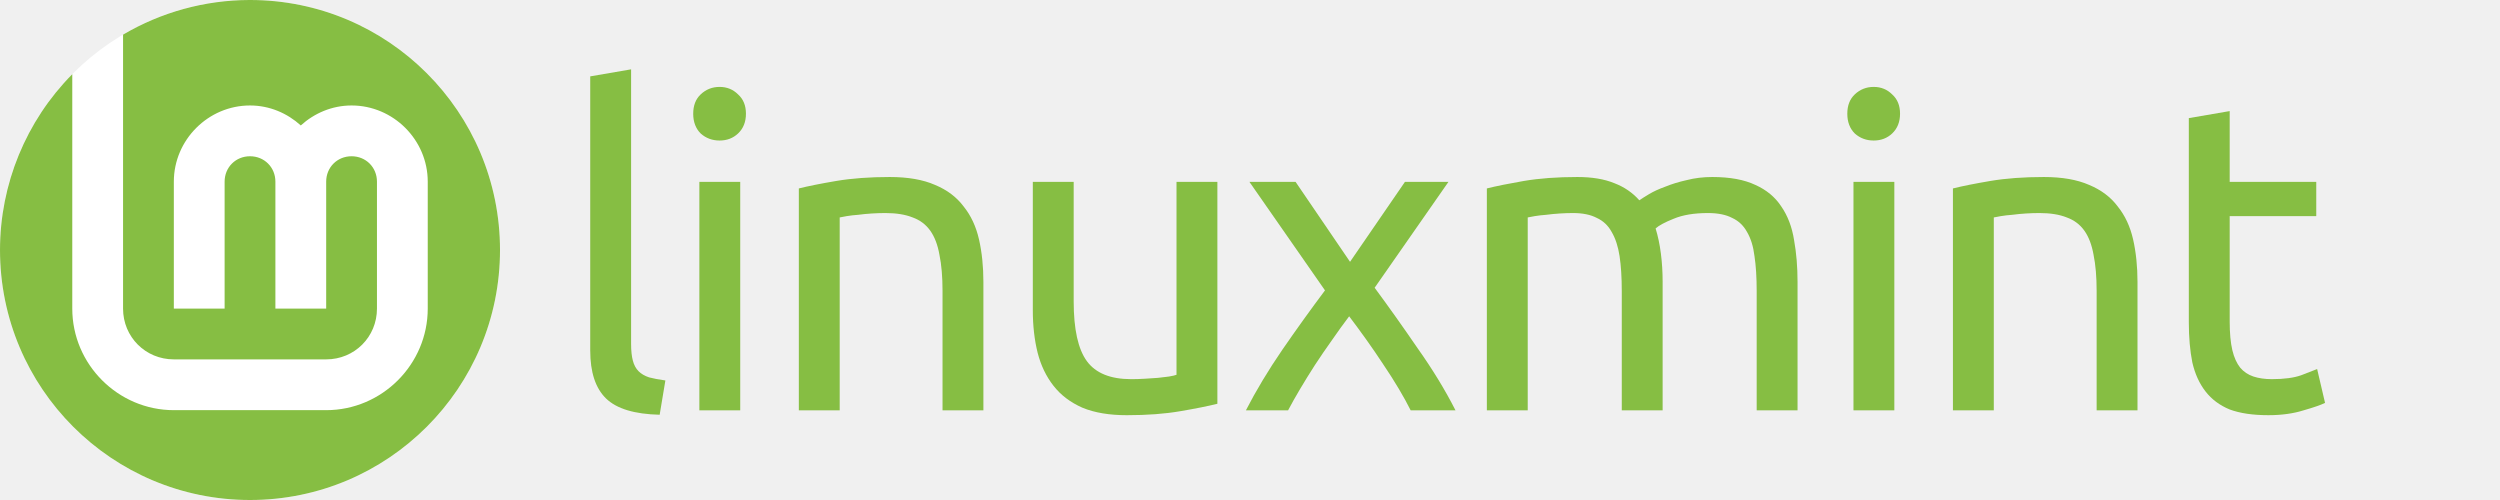
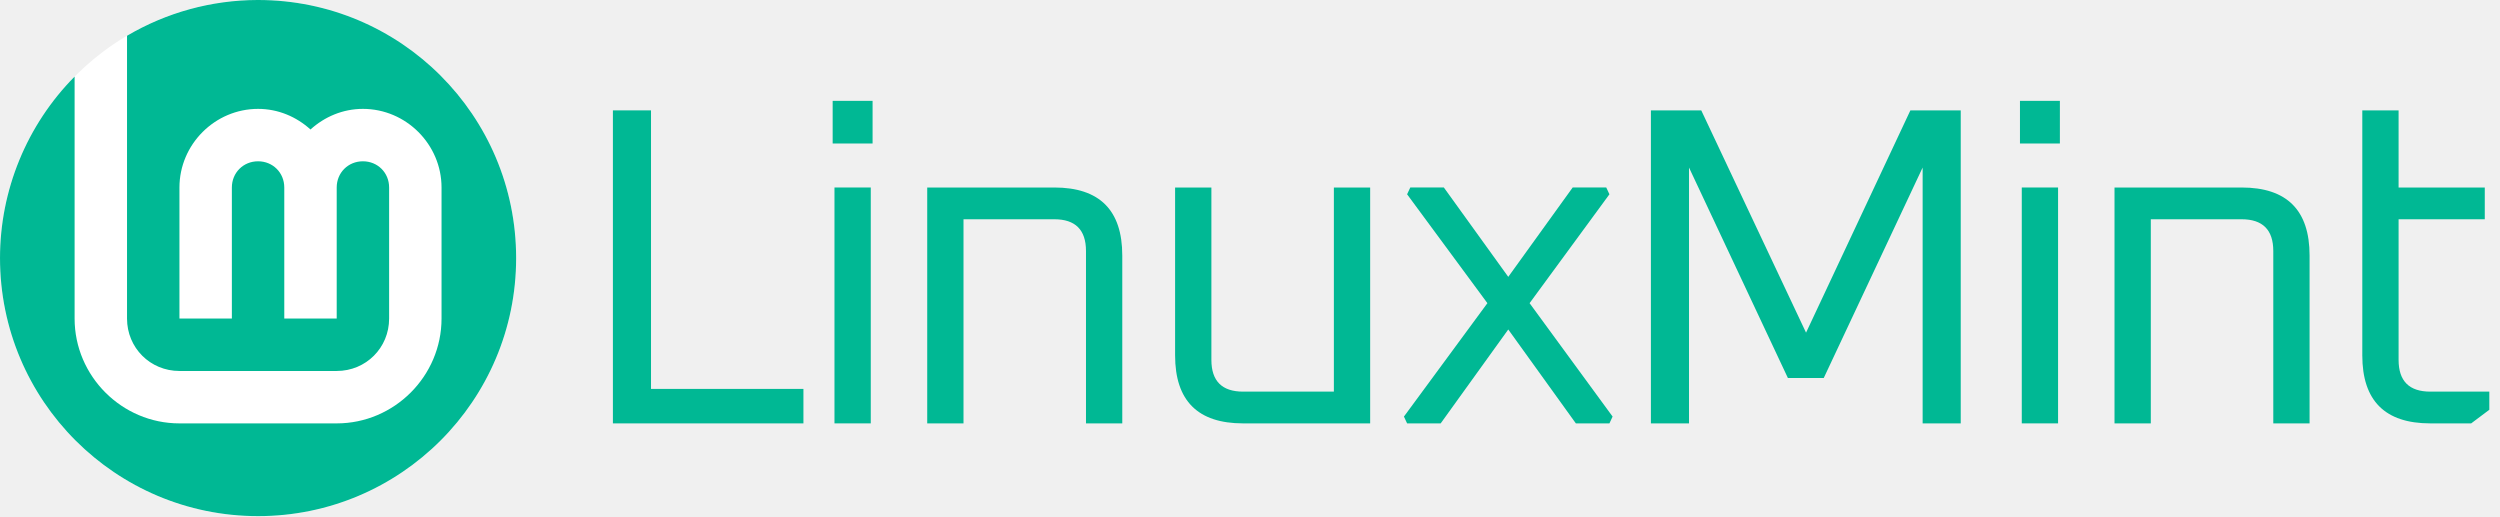
- <svg xmlns="http://www.w3.org/2000/svg" width="1280" height="256" version="1.1" viewBox="0 0 1280 256">
-   <g transform="translate(-80,-88)">
-     <circle cx="208" cy="216" r="128" fill="#fff" />
-     <path transform="translate(80,88)" d="m127.68 0a128 128 0 0 0-64.676 17.732v140.27c0 14.513 11.487 26 26 26h78c14.513 0 26-11.487 26-26v-65c0-7.334-5.666-13-13-13s-13 5.666-13 13v65h-26v-65c0-7.334-5.666-13-13-13s-13 5.666-13 13v65h-26v-65c0-21.385 17.615-39 39-39 9.99 0 19.067 3.949 26 10.227 6.933-6.277 16.01-10.227 26-10.227 21.385 0 39 17.615 39 39v65c0 28.565-23.435 52-52 52h-78c-28.565 0-52-23.435-52-52v-120.02a128 128 0 0 0-37 90.018 128 128 0 0 0 128 128 128 128 0 0 0 128-128 128 128 0 0 0-128-128 128 128 0 0 0-0.324 0z" fill="#86be43" />
-     <g fill="#86be43" stroke-linecap="round" stroke-width="0" aria-label="linuxmint">
-       <path d="m417.75 300.35q-19.35-0.45-27.45-8.325t-8.1-24.525v-140.4l20.925-3.6v140.62q0 5.175 0.9 8.55t2.925 5.4 5.4 3.15q3.375 0.9 8.325 1.575z" />
-       <path d="m459 298.1h-20.925v-117h20.925zm-10.575-138.15q-5.625 0-9.675-3.6-3.825-3.825-3.825-10.125t3.825-9.9q4.05-3.825 9.675-3.825t9.45 3.825q4.05 3.6 4.05 9.9t-4.05 10.125q-3.825 3.6-9.45 3.6z" />
-       <path d="m489 184.48q7.2-1.8 19.125-3.825t27.45-2.025q13.95 0 23.175 4.05 9.225 3.825 14.625 11.025 5.625 6.975 7.875 16.875t2.25 21.825v65.7h-20.925v-61.2q0-10.8-1.575-18.45-1.35-7.65-4.725-12.375t-9-6.75q-5.625-2.25-13.95-2.25-3.375 0-6.975 0.225t-6.975 0.675q-3.15 0.225-5.85 0.675-2.475 0.45-3.6 0.675v98.775h-20.925z" />
-       <path d="m703.3 294.73q-7.2 1.8-19.125 3.825-11.7 2.025-27.225 2.025-13.5 0-22.725-3.825-9.225-4.05-14.85-11.25t-8.1-16.875q-2.475-9.9-2.475-21.825v-65.7h20.925v61.2q0 21.375 6.75 30.6t22.725 9.225q3.375 0 6.975-0.225t6.75-0.45q3.15-0.45 5.625-0.675 2.7-0.45 3.825-0.9v-98.775h20.925z" />
-       <path d="m802.27 298.1q-2.475-4.95-6.075-11.025t-7.875-12.375q-4.275-6.525-8.775-12.825t-8.775-11.925q-4.275 5.625-8.775 12.15-4.5 6.3-8.775 12.825-4.05 6.3-7.65 12.375t-6.075 10.8h-21.6q7.875-15.3 18.675-31.05 11.025-15.975 21.825-30.375l-38.7-55.575h23.625l27.9 40.95 28.125-40.95h22.275l-37.8 54.225q10.8 14.625 22.05 31.05 11.475 16.2 19.35 31.725z" />
-       <path d="m841.27 184.48q7.2-1.8 18.9-3.825 11.925-2.025 27.45-2.025 11.25 0 18.9 3.15 7.65 2.925 12.825 8.775 1.575-1.125 4.95-3.15t8.325-3.825q4.95-2.025 11.025-3.375 6.075-1.575 13.05-1.575 13.5 0 22.05 4.05 8.55 3.825 13.275 11.025 4.95 7.2 6.525 17.1 1.8 9.9 1.8 21.6v65.7h-20.925v-61.2q0-10.35-1.125-17.775-0.9-7.425-3.825-12.375-2.7-4.95-7.65-7.2-4.725-2.475-12.375-2.475-10.575 0-17.55 2.925-6.75 2.7-9.225 4.95 1.8 5.85 2.7 12.825t0.9 14.625v65.7h-20.925v-61.2q0-10.35-1.125-17.775t-4.05-12.375q-2.7-4.95-7.65-7.2-4.725-2.475-12.15-2.475-3.15 0-6.75 0.225t-6.975 0.675q-3.15 0.225-5.85 0.675t-3.6 0.675v98.775h-20.925z" />
-       <path d="m1049.9 298.1h-20.925v-117h20.925zm-10.575-138.15q-5.625 0-9.675-3.6-3.825-3.825-3.825-10.125t3.825-9.9q4.05-3.825 9.675-3.825t9.45 3.825q4.05 3.6 4.05 9.9t-4.05 10.125q-3.825 3.6-9.45 3.6z" />
-       <path d="m1079.9 184.48q7.2-1.8 19.125-3.825t27.45-2.025q13.95 0 23.175 4.05 9.225 3.825 14.625 11.025 5.625 6.975 7.875 16.875t2.25 21.825v65.7h-20.925v-61.2q0-10.8-1.575-18.45-1.35-7.65-4.725-12.375t-9-6.75q-5.625-2.25-13.95-2.25-3.375 0-6.975 0.225t-6.975 0.675q-3.15 0.225-5.85 0.675-2.475 0.45-3.6 0.675v98.775h-20.925z" />
-       <path d="m1221.6 181.1h44.325v17.55h-44.325v54q0 8.775 1.35 14.625 1.35 5.625 4.05 9 2.7 3.15 6.75 4.5t9.45 1.35q9.45 0 15.075-2.025 5.85-2.25 8.1-3.15l4.05 17.325q-3.15 1.575-11.025 3.825-7.875 2.475-18 2.475-11.925 0-19.8-2.925-7.65-3.15-12.375-9.225t-6.75-14.85q-1.8-9-1.8-20.7v-104.4l20.925-3.6z" />
-     </g>
+ <svg xmlns="http://www.w3.org/2000/svg" width="1240" height="256" version="1.1" viewBox="0 0 1240 256">
+   <circle cx="128" cy="128" r="128" fill="#fff" />
+   <path d="m127.68 0a128 128 0 0 0-64.676 17.732v140.27c0 14.513 11.487 26 26 26h78c14.513 0 26-11.487 26-26v-65c0-7.334-5.666-13-13-13s-13 5.666-13 13v65h-26v-65c0-7.334-5.666-13-13-13s-13 5.666-13 13v65h-26v-65c0-21.385 17.615-39 39-39 9.99 0 19.067 3.949 26 10.227 6.933-6.277 16.01-10.227 26-10.227 21.385 0 39 17.615 39 39v65c0 28.565-23.435 52-52 52h-78c-28.565 0-52-23.435-52-52v-120.02a128 128 0 0 0-37 90.018 128 128 0 0 0 128 128 128 128 0 0 0 128-128 128 128 0 0 0-128-128 128 128 0 0 0-0.324 0z" fill="#00b894" />
+   <g fill="#00b894" stroke-linecap="round" aria-label="LinuxMint">
+     <path d="m304 210v-155.25h18.9v138.15h75.6v17.1z" />
+     <path d="m413 71.175v-21.15h19.8v21.15zm0.9 138.82v-117h18v117z" />
+     <path d="m459.9 210v-117h63q33.75 0 33.75 33.75v83.25h-18v-85.5q0-15.75-15.75-15.75h-45v101.25z" />
+     <path d="m582.85 176.25v-83.25h18v85.5q0 15.75 15.75 15.75h45v-101.25h18v117h-63q-33.75 0-33.75-33.75z" />
+     <path d="m696.35 206.62 41.4-56.25-39.825-54 1.575-3.375h16.65l31.95 44.325 31.95-44.325h16.65l1.575 3.375-39.6 54 41.175 56.25-1.575 3.375h-16.65l-33.525-46.575-33.525 46.575h-16.65z" />
+     <path d="m818.85 210v-155.25h24.975l51.975 110.25 51.75-110.25h24.975v155.25h-18.9v-126.9l-49.05 104.4h-17.775l-49.05-104.4v126.9z" />
+     <path d="m1001.9 71.175v-21.15h19.8v21.15zm0.9 138.82v-117h18v117z" />
+     <path d="m1048.8 210v-117h63q33.75 0 33.75 33.75v83.25h-18v-85.5q0-15.75-15.75-15.75h-45v101.25z" />
+     <path d="m1171.7 176.25v-121.5h18v38.25h42.75v15.75h-42.75v69.75q0 15.75 15.75 15.75h29.25v9l-9 6.75h-20.25q-33.75 0-33.75-33.75z" />
  </g>
</svg>
